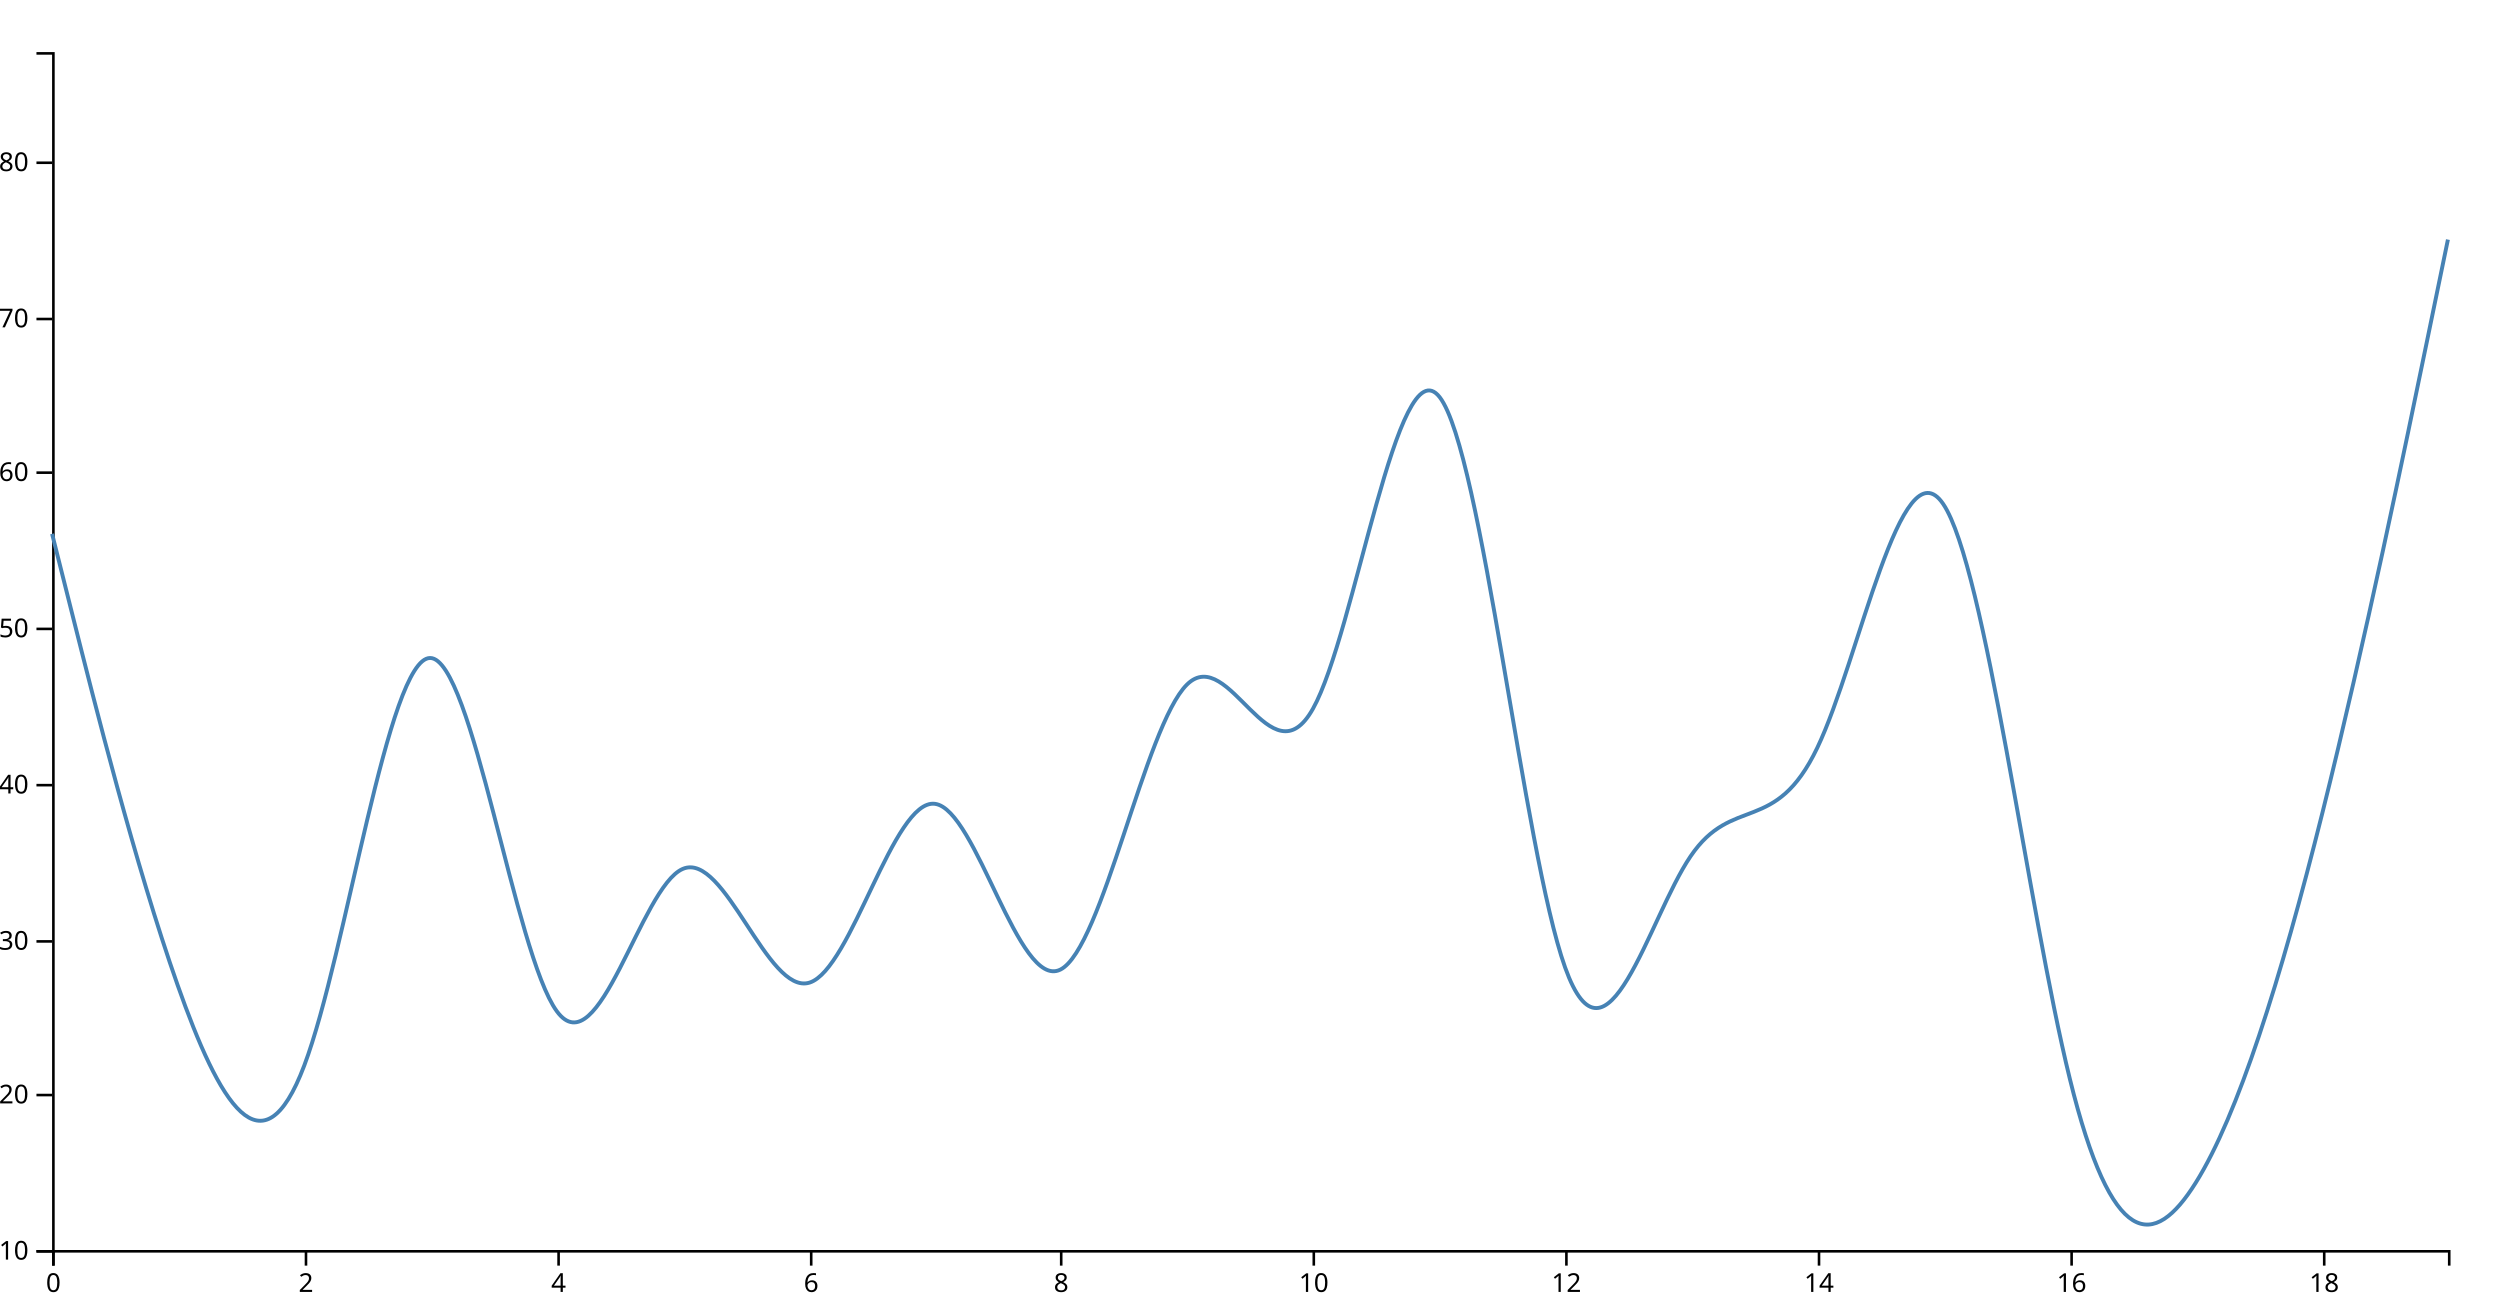
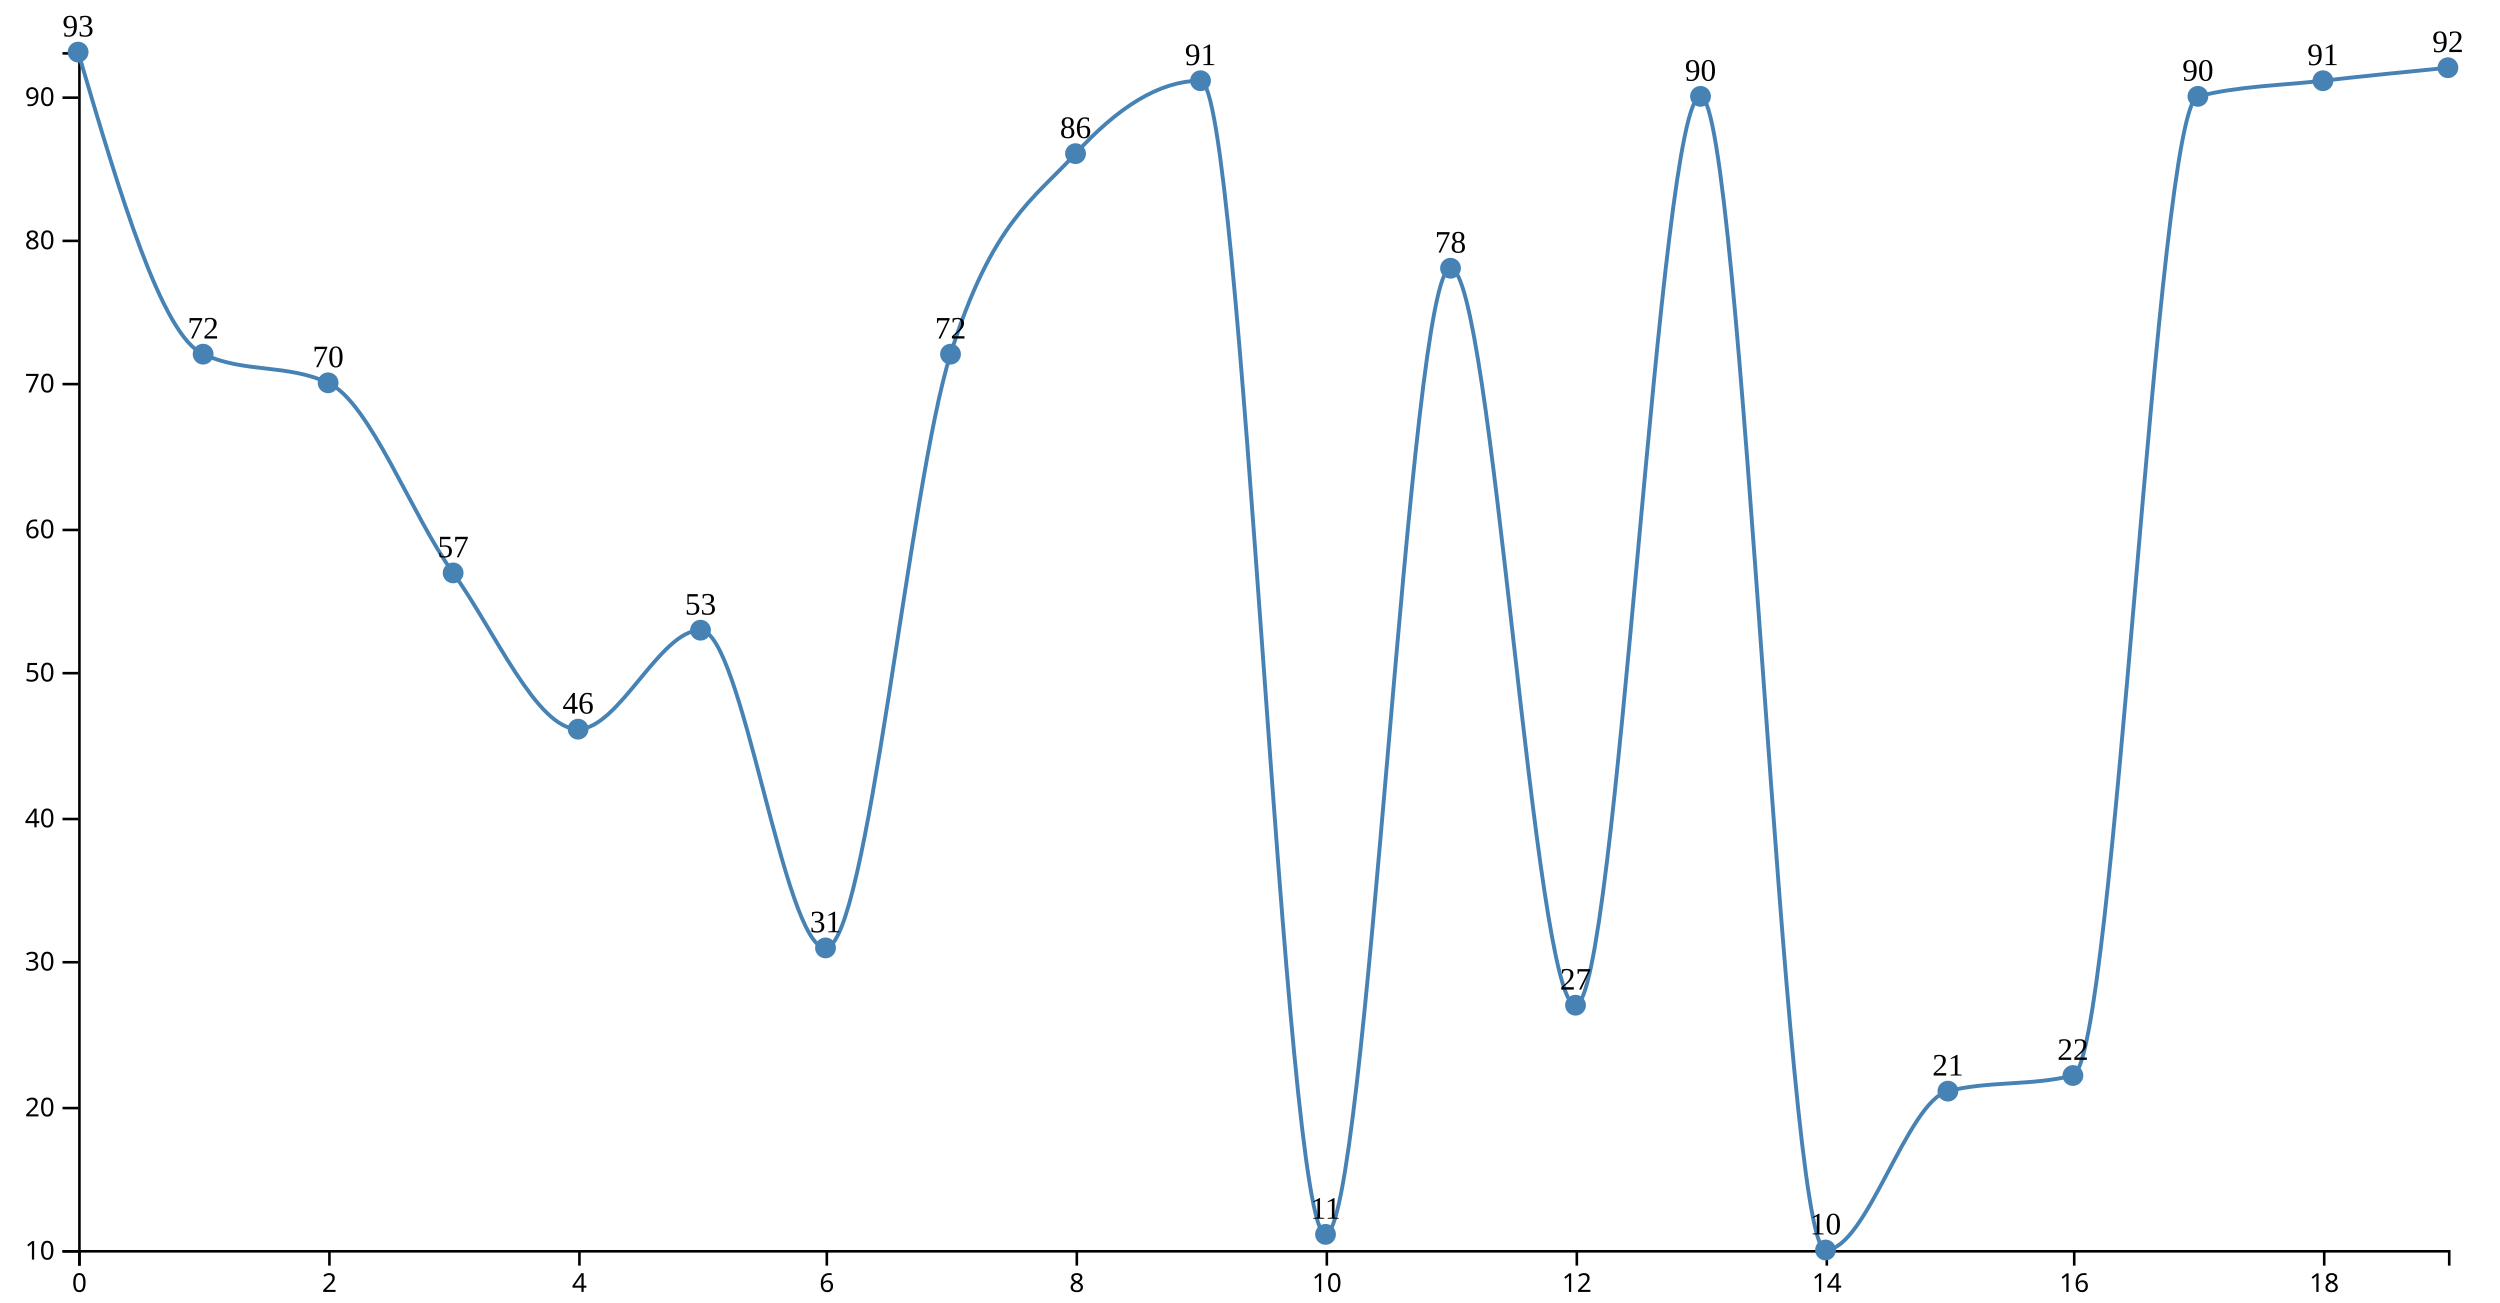
<svg xmlns="http://www.w3.org/2000/svg" width="960" height="500">
-   <g transform="translate(20, 20)">
+   <g transform="translate(30, 20)">
    <g>
      <g transform="translate(0, 460)" fill="none" font-size="10" font-family="sans-serif" text-anchor="middle">
-         <path class="domain" stroke="#000" d="M0.5,6V0.5H920.5V6" />
+         <path class="domain" stroke="#000" d="M0.5,6V0.5H910.5V6" />
        <g class="tick" opacity="1" transform="translate(0,0)">
          <line stroke="#000" y2="6" x1="0.5" x2="0.5" />
          <text fill="#000" y="9" x="0.5" dy="0.71em">0</text>
        </g>
-         <g class="tick" opacity="1" transform="translate(97,0)">
+         <g class="tick" opacity="1" transform="translate(96,0)">
          <line stroke="#000" y2="6" x1="0.5" x2="0.5" />
          <text fill="#000" y="9" x="0.5" dy="0.71em">2</text>
        </g>
-         <g class="tick" opacity="1" transform="translate(194,0)">
+         <g class="tick" opacity="1" transform="translate(192,0)">
          <line stroke="#000" y2="6" x1="0.5" x2="0.5" />
          <text fill="#000" y="9" x="0.5" dy="0.71em">4</text>
        </g>
-         <g class="tick" opacity="1" transform="translate(291,0)">
+         <g class="tick" opacity="1" transform="translate(287,0)">
          <line stroke="#000" y2="6" x1="0.5" x2="0.5" />
          <text fill="#000" y="9" x="0.5" dy="0.71em">6</text>
        </g>
-         <g class="tick" opacity="1" transform="translate(387,0)">
+         <g class="tick" opacity="1" transform="translate(383,0)">
          <line stroke="#000" y2="6" x1="0.5" x2="0.5" />
          <text fill="#000" y="9" x="0.5" dy="0.71em">8</text>
        </g>
-         <g class="tick" opacity="1" transform="translate(484,0)">
+         <g class="tick" opacity="1" transform="translate(479,0)">
          <line stroke="#000" y2="6" x1="0.5" x2="0.5" />
          <text fill="#000" y="9" x="0.5" dy="0.71em">10</text>
        </g>
-         <g class="tick" opacity="1" transform="translate(581,0)">
+         <g class="tick" opacity="1" transform="translate(575,0)">
          <line stroke="#000" y2="6" x1="0.5" x2="0.5" />
          <text fill="#000" y="9" x="0.5" dy="0.71em">12</text>
        </g>
-         <g class="tick" opacity="1" transform="translate(678,0)">
+         <g class="tick" opacity="1" transform="translate(671,0)">
          <line stroke="#000" y2="6" x1="0.5" x2="0.5" />
          <text fill="#000" y="9" x="0.5" dy="0.71em">14</text>
        </g>
-         <g class="tick" opacity="1" transform="translate(775,0)">
+         <g class="tick" opacity="1" transform="translate(766,0)">
          <line stroke="#000" y2="6" x1="0.5" x2="0.5" />
          <text fill="#000" y="9" x="0.5" dy="0.71em">16</text>
        </g>
-         <g class="tick" opacity="1" transform="translate(872,0)">
+         <g class="tick" opacity="1" transform="translate(862,0)">
          <line stroke="#000" y2="6" x1="0.5" x2="0.5" />
          <text fill="#000" y="9" x="0.5" dy="0.71em">18</text>
        </g>
      </g>
      <g fill="none" font-size="10" font-family="sans-serif" text-anchor="end">
        <path class="domain" stroke="#000" d="M-6,460.5H0.5V0.5H-6" />
        <g class="tick" opacity="1" transform="translate(0,460)">
          <line stroke="#000" x2="-6" y1="0.5" y2="0.5" />
          <text fill="#000" x="-9" y="0.5" dy="0.32em">10</text>
        </g>
-         <g class="tick" opacity="1" transform="translate(0,400)">
+         <g class="tick" opacity="1" transform="translate(0,405)">
          <line stroke="#000" x2="-6" y1="0.5" y2="0.5" />
          <text fill="#000" x="-9" y="0.5" dy="0.32em">20</text>
        </g>
-         <g class="tick" opacity="1" transform="translate(0,341)">
+         <g class="tick" opacity="1" transform="translate(0,349)">
          <line stroke="#000" x2="-6" y1="0.5" y2="0.5" />
          <text fill="#000" x="-9" y="0.5" dy="0.32em">30</text>
        </g>
-         <g class="tick" opacity="1" transform="translate(0,281)">
+         <g class="tick" opacity="1" transform="translate(0,294)">
          <line stroke="#000" x2="-6" y1="0.5" y2="0.5" />
          <text fill="#000" x="-9" y="0.5" dy="0.32em">40</text>
        </g>
-         <g class="tick" opacity="1" transform="translate(0,221)">
+         <g class="tick" opacity="1" transform="translate(0,238)">
          <line stroke="#000" x2="-6" y1="0.5" y2="0.5" />
          <text fill="#000" x="-9" y="0.5" dy="0.32em">50</text>
        </g>
-         <g class="tick" opacity="1" transform="translate(0,161)">
+         <g class="tick" opacity="1" transform="translate(0,183)">
          <line stroke="#000" x2="-6" y1="0.5" y2="0.5" />
          <text fill="#000" x="-9" y="0.5" dy="0.32em">60</text>
        </g>
-         <g class="tick" opacity="1" transform="translate(0,102)">
+         <g class="tick" opacity="1" transform="translate(0,127)">
          <line stroke="#000" x2="-6" y1="0.5" y2="0.5" />
          <text fill="#000" x="-9" y="0.5" dy="0.32em">70</text>
        </g>
-         <g class="tick" opacity="1" transform="translate(0,42)">
+         <g class="tick" opacity="1" transform="translate(0,72)">
          <line stroke="#000" x2="-6" y1="0.5" y2="0.5" />
          <text fill="#000" x="-9" y="0.5" dy="0.32em">80</text>
        </g>
+         <g class="tick" opacity="1" transform="translate(0,17)">
+           <line stroke="#000" x2="-6" y1="0.5" y2="0.5" />
+           <text fill="#000" x="-9" y="0.5" dy="0.32em">90</text>
+         </g>
      </g>
-       <path fill="none" stroke="steelblue" stroke-width="1.5" d="M0,185L8,216.833C16,248.667,32,312.333,48.167,358.167C64.333,404,80.667,432,96.833,389.167C113,346.333,129,232.667,145.167,232.667C161.333,232.667,177.667,346.333,193.833,368.333C210,390.333,226,320.667,242.167,313.667C258.333,306.667,274.667,362.333,290.833,357.333C307,352.333,323,286.667,339,288.667C355,290.667,371,360.333,387.167,352.333C403.333,344.333,419.667,258.667,435.833,242.833C452,227,468,281,484.167,252.167C500.333,223.333,516.667,111.667,532.833,132.5C549,153.333,565,306.667,581,351.5C597,396.333,613,332.667,629.167,308.833C645.333,285,661.667,301,677.833,267.167C694,233.333,710,149.667,726.167,173.5C742.333,197.333,758.667,328.667,774.833,394.333C791,460,807,460,823.167,434.167C839.333,408.333,855.667,356.667,871.833,292C888,227.333,904,149.667,912,110.833L920,72" />
+       <path fill="none" stroke="steelblue" stroke-width="1.5" d="M0,0C16,54.333,32,108.667,48,116C64,123.333,80,119.667,96,127C112,134.333,128,177.833,144,200C160,222.167,176,260,192,260C207.667,260,223.333,222,239,222C255,222,271,344,287,344C303,344,319,166.833,335,116C351,65.167,367,56.5,383,39C399,21.5,415,11,431,11C447,11,463,454,479,454C495,454,511,83,527,83C543,83,559,366,575,366C591,366,607,17,623,17C639,17,655,460,671,460C686.667,460,702.333,402.917,718,399C734,395,750,397,766,393C782,389,798,21,814,17C830,13,846,12.833,862,11C878,9.167,894,7.583,910,6" />
+       <g>
+         <circle class="dot" fill="steelblue" r="4" cx="0" cy="0" />
+         <circle class="dot" fill="steelblue" r="4" cx="48" cy="116" />
+         <circle class="dot" fill="steelblue" r="4" cx="96" cy="127" />
+         <circle class="dot" fill="steelblue" r="4" cx="144" cy="200" />
+         <circle class="dot" fill="steelblue" r="4" cx="192" cy="260" />
+         <circle class="dot" fill="steelblue" r="4" cx="239" cy="222" />
+         <circle class="dot" fill="steelblue" r="4" cx="287" cy="344" />
+         <circle class="dot" fill="steelblue" r="4" cx="335" cy="116" />
+         <circle class="dot" fill="steelblue" r="4" cx="383" cy="39" />
+         <circle class="dot" fill="steelblue" r="4" cx="431" cy="11" />
+         <circle class="dot" fill="steelblue" r="4" cx="479" cy="454" />
+         <circle class="dot" fill="steelblue" r="4" cx="527" cy="83" />
+         <circle class="dot" fill="steelblue" r="4" cx="575" cy="366" />
+         <circle class="dot" fill="steelblue" r="4" cx="623" cy="17" />
+         <circle class="dot" fill="steelblue" r="4" cx="671" cy="460" />
+         <circle class="dot" fill="steelblue" r="4" cx="718" cy="399" />
+         <circle class="dot" fill="steelblue" r="4" cx="766" cy="393" />
+         <circle class="dot" fill="steelblue" r="4" cx="814" cy="17" />
+         <circle class="dot" fill="steelblue" r="4" cx="862" cy="11" />
+         <circle class="dot" fill="steelblue" r="4" cx="910" cy="6" />
+       </g>
+       <g>
+         <text class="dot-value-label" text-anchor="middle" x="0" y="0" dy="-0.5em" fill="currentColor">93</text>
+         <text class="dot-value-label" text-anchor="middle" x="48" y="116" dy="-0.5em" fill="currentColor">72</text>
+         <text class="dot-value-label" text-anchor="middle" x="96" y="127" dy="-0.5em" fill="currentColor">70</text>
+         <text class="dot-value-label" text-anchor="middle" x="144" y="200" dy="-0.5em" fill="currentColor">57</text>
+         <text class="dot-value-label" text-anchor="middle" x="192" y="260" dy="-0.5em" fill="currentColor">46</text>
+         <text class="dot-value-label" text-anchor="middle" x="239" y="222" dy="-0.5em" fill="currentColor">53</text>
+         <text class="dot-value-label" text-anchor="middle" x="287" y="344" dy="-0.5em" fill="currentColor">31</text>
+         <text class="dot-value-label" text-anchor="middle" x="335" y="116" dy="-0.5em" fill="currentColor">72</text>
+         <text class="dot-value-label" text-anchor="middle" x="383" y="39" dy="-0.5em" fill="currentColor">86</text>
+         <text class="dot-value-label" text-anchor="middle" x="431" y="11" dy="-0.5em" fill="currentColor">91</text>
+         <text class="dot-value-label" text-anchor="middle" x="479" y="454" dy="-0.5em" fill="currentColor">11</text>
+         <text class="dot-value-label" text-anchor="middle" x="527" y="83" dy="-0.5em" fill="currentColor">78</text>
+         <text class="dot-value-label" text-anchor="middle" x="575" y="366" dy="-0.5em" fill="currentColor">27</text>
+         <text class="dot-value-label" text-anchor="middle" x="623" y="17" dy="-0.5em" fill="currentColor">90</text>
+         <text class="dot-value-label" text-anchor="middle" x="671" y="460" dy="-0.5em" fill="currentColor">10</text>
+         <text class="dot-value-label" text-anchor="middle" x="718" y="399" dy="-0.5em" fill="currentColor">21</text>
+         <text class="dot-value-label" text-anchor="middle" x="766" y="393" dy="-0.5em" fill="currentColor">22</text>
+         <text class="dot-value-label" text-anchor="middle" x="814" y="17" dy="-0.5em" fill="currentColor">90</text>
+         <text class="dot-value-label" text-anchor="middle" x="862" y="11" dy="-0.5em" fill="currentColor">91</text>
+         <text class="dot-value-label" text-anchor="middle" x="910" y="6" dy="-0.5em" fill="currentColor">92</text>
+       </g>
    </g>
  </g>
</svg>
